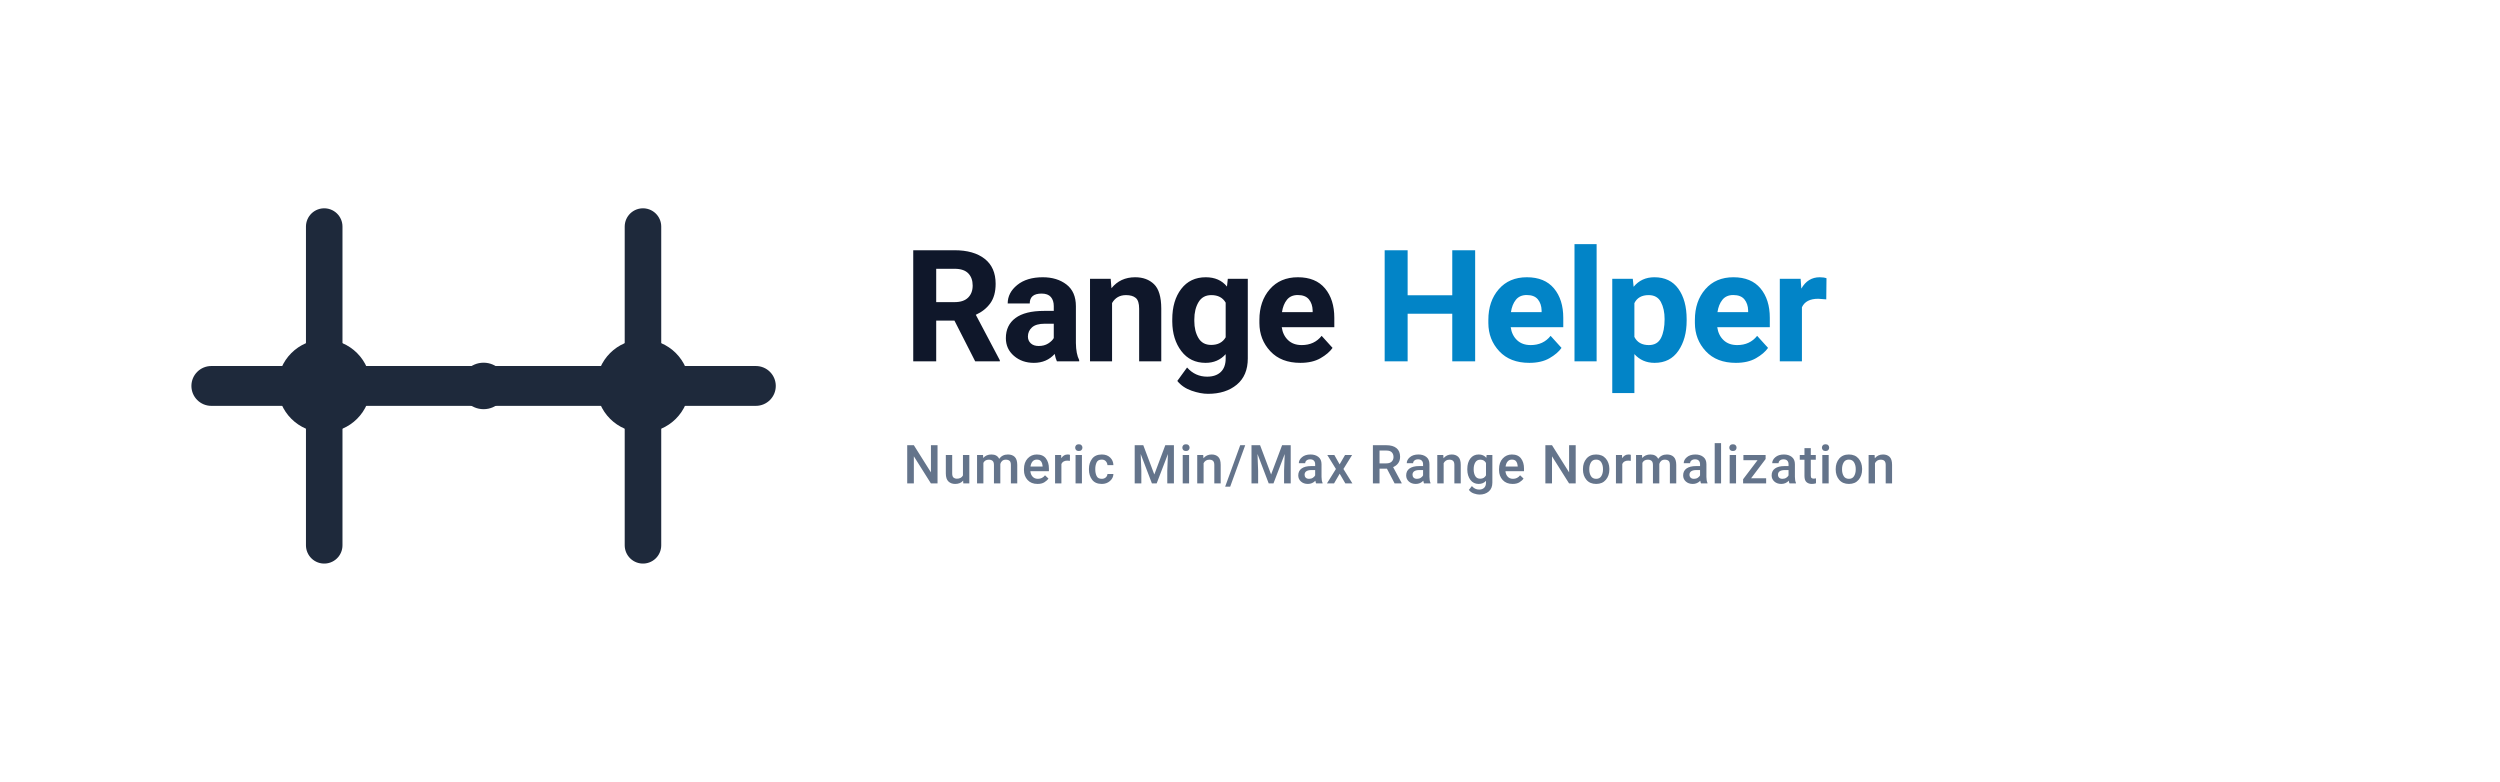
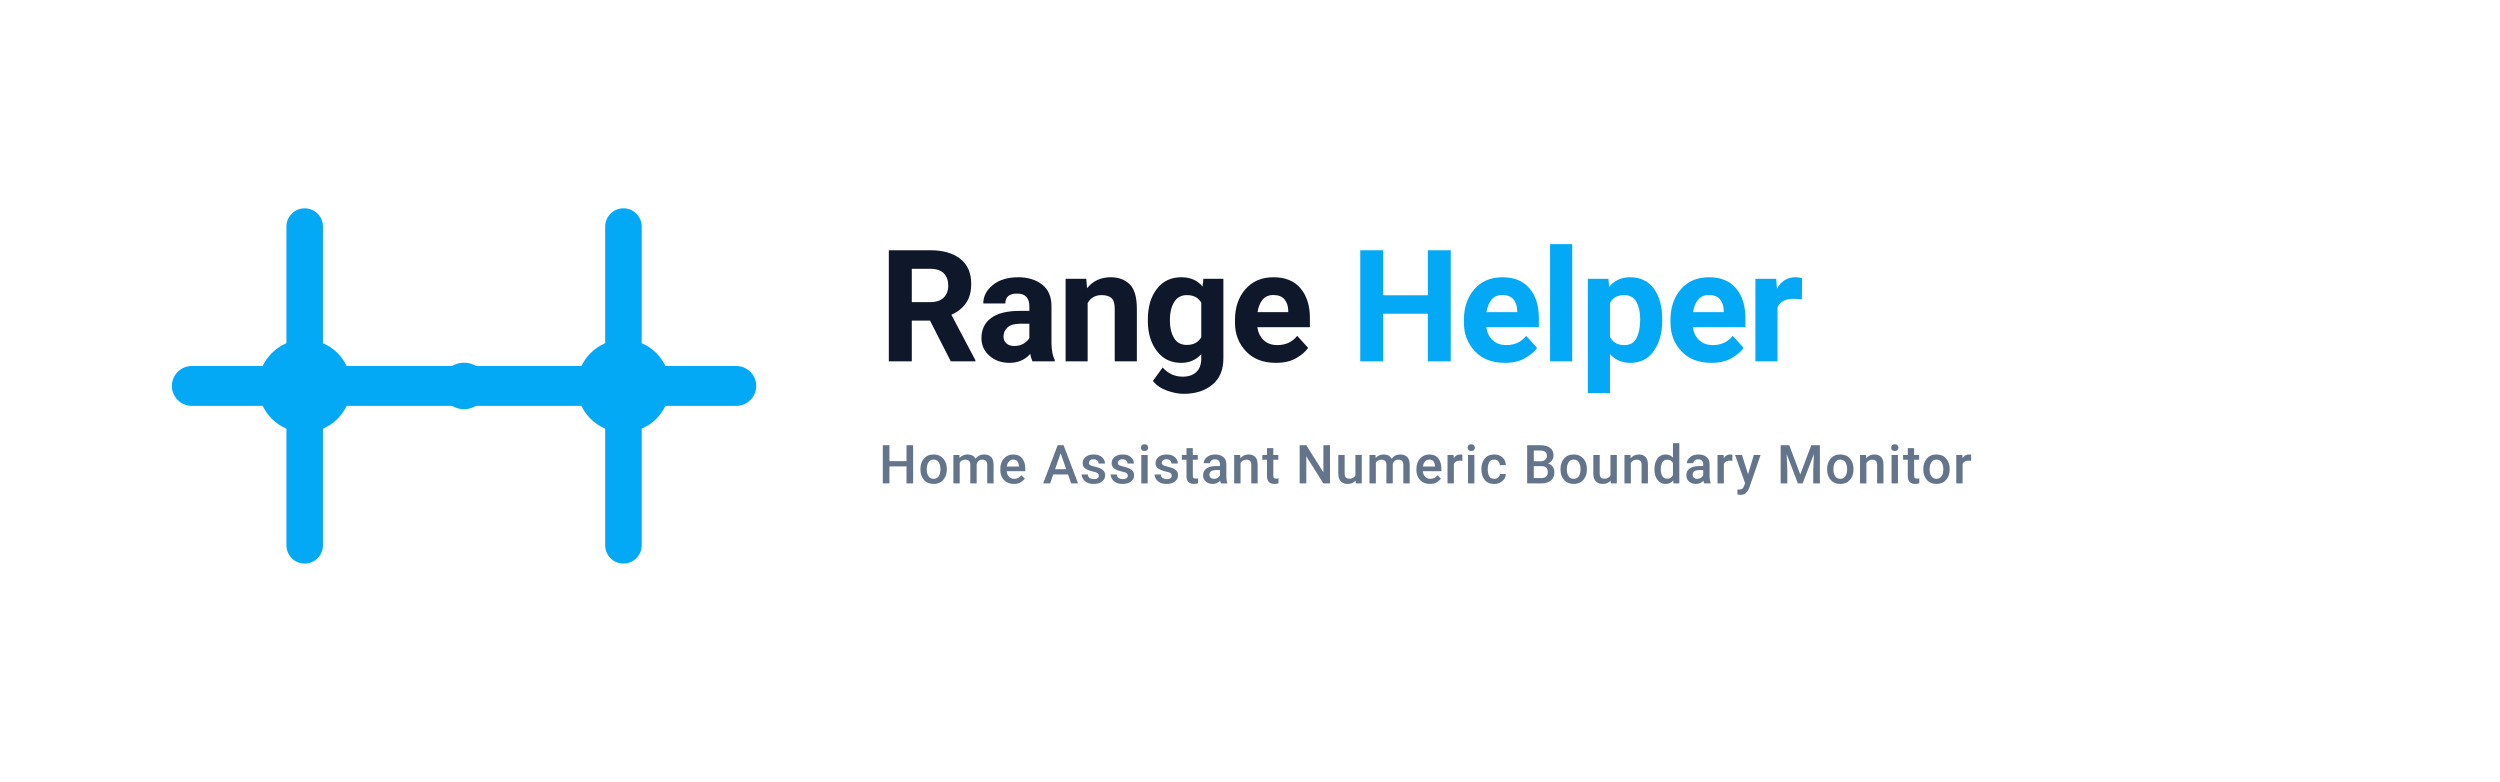
<svg xmlns="http://www.w3.org/2000/svg" width="1024" height="320" viewBox="0 0 1024 320">
-   <g transform="translate(24, -16) scale(0.68)">
-     <g fill="#1e293b" stroke="#1e293b" stroke-linecap="round" stroke-linejoin="round">
-       <rect x="80" y="244" width="352" height="24" rx="12" fill="#1e293b" stroke="none" />
+   <style>
+     :root {
+       color: var(--primary-color, #03a9f4);
+     }
+   </style>
+   <g transform="translate(16, -16) scale(0.68)">
+     <g fill="currentColor" stroke="currentColor" stroke-linecap="round" stroke-linejoin="round">
+       <rect x="80" y="244" width="352" height="24" rx="12" fill="currentColor" stroke="none" />
      <line x1="160" y1="160" x2="160" y2="352" stroke-width="22" />
-       <circle cx="160" cy="256" r="28" fill="#1e293b" stroke="none" />
+       <circle cx="160" cy="256" r="28" fill="currentColor" stroke="none" />
      <line x1="352" y1="160" x2="352" y2="352" stroke-width="22" />
-       <circle cx="352" cy="256" r="28" fill="#1e293b" stroke="none" />
-       <circle cx="256" cy="256" r="14" fill="#1e293b" stroke="none" />
+       <circle cx="352" cy="256" r="28" fill="currentColor" stroke="none" />
+       <circle cx="256" cy="256" r="14" fill="currentColor" stroke="none" />
    </g>
  </g>
-   <g transform="translate(370, 96)">
+   <g transform="translate(360, 96)">
    <text x="0" y="52" font-family="-apple-system, BlinkMacSystemFont, 'Segoe UI', Roboto, Helvetica, Arial, sans-serif" font-size="64" font-weight="700" fill="#0f172a" letter-spacing="-1">
-       Range <tspan fill="#0284c7">Helper</tspan>
+       Range <tspan fill="#03a9f4">Helper</tspan>
    </text>
    <text x="0" y="102" font-family="-apple-system, BlinkMacSystemFont, 'Segoe UI', Roboto, Helvetica, Arial, sans-serif" font-size="22" font-weight="500" fill="#64748b" letter-spacing="0.5">
-       Numeric Min/Max Range Normalization
+       Home Assistant Numeric Boundary Monitor
    </text>
  </g>
</svg>
